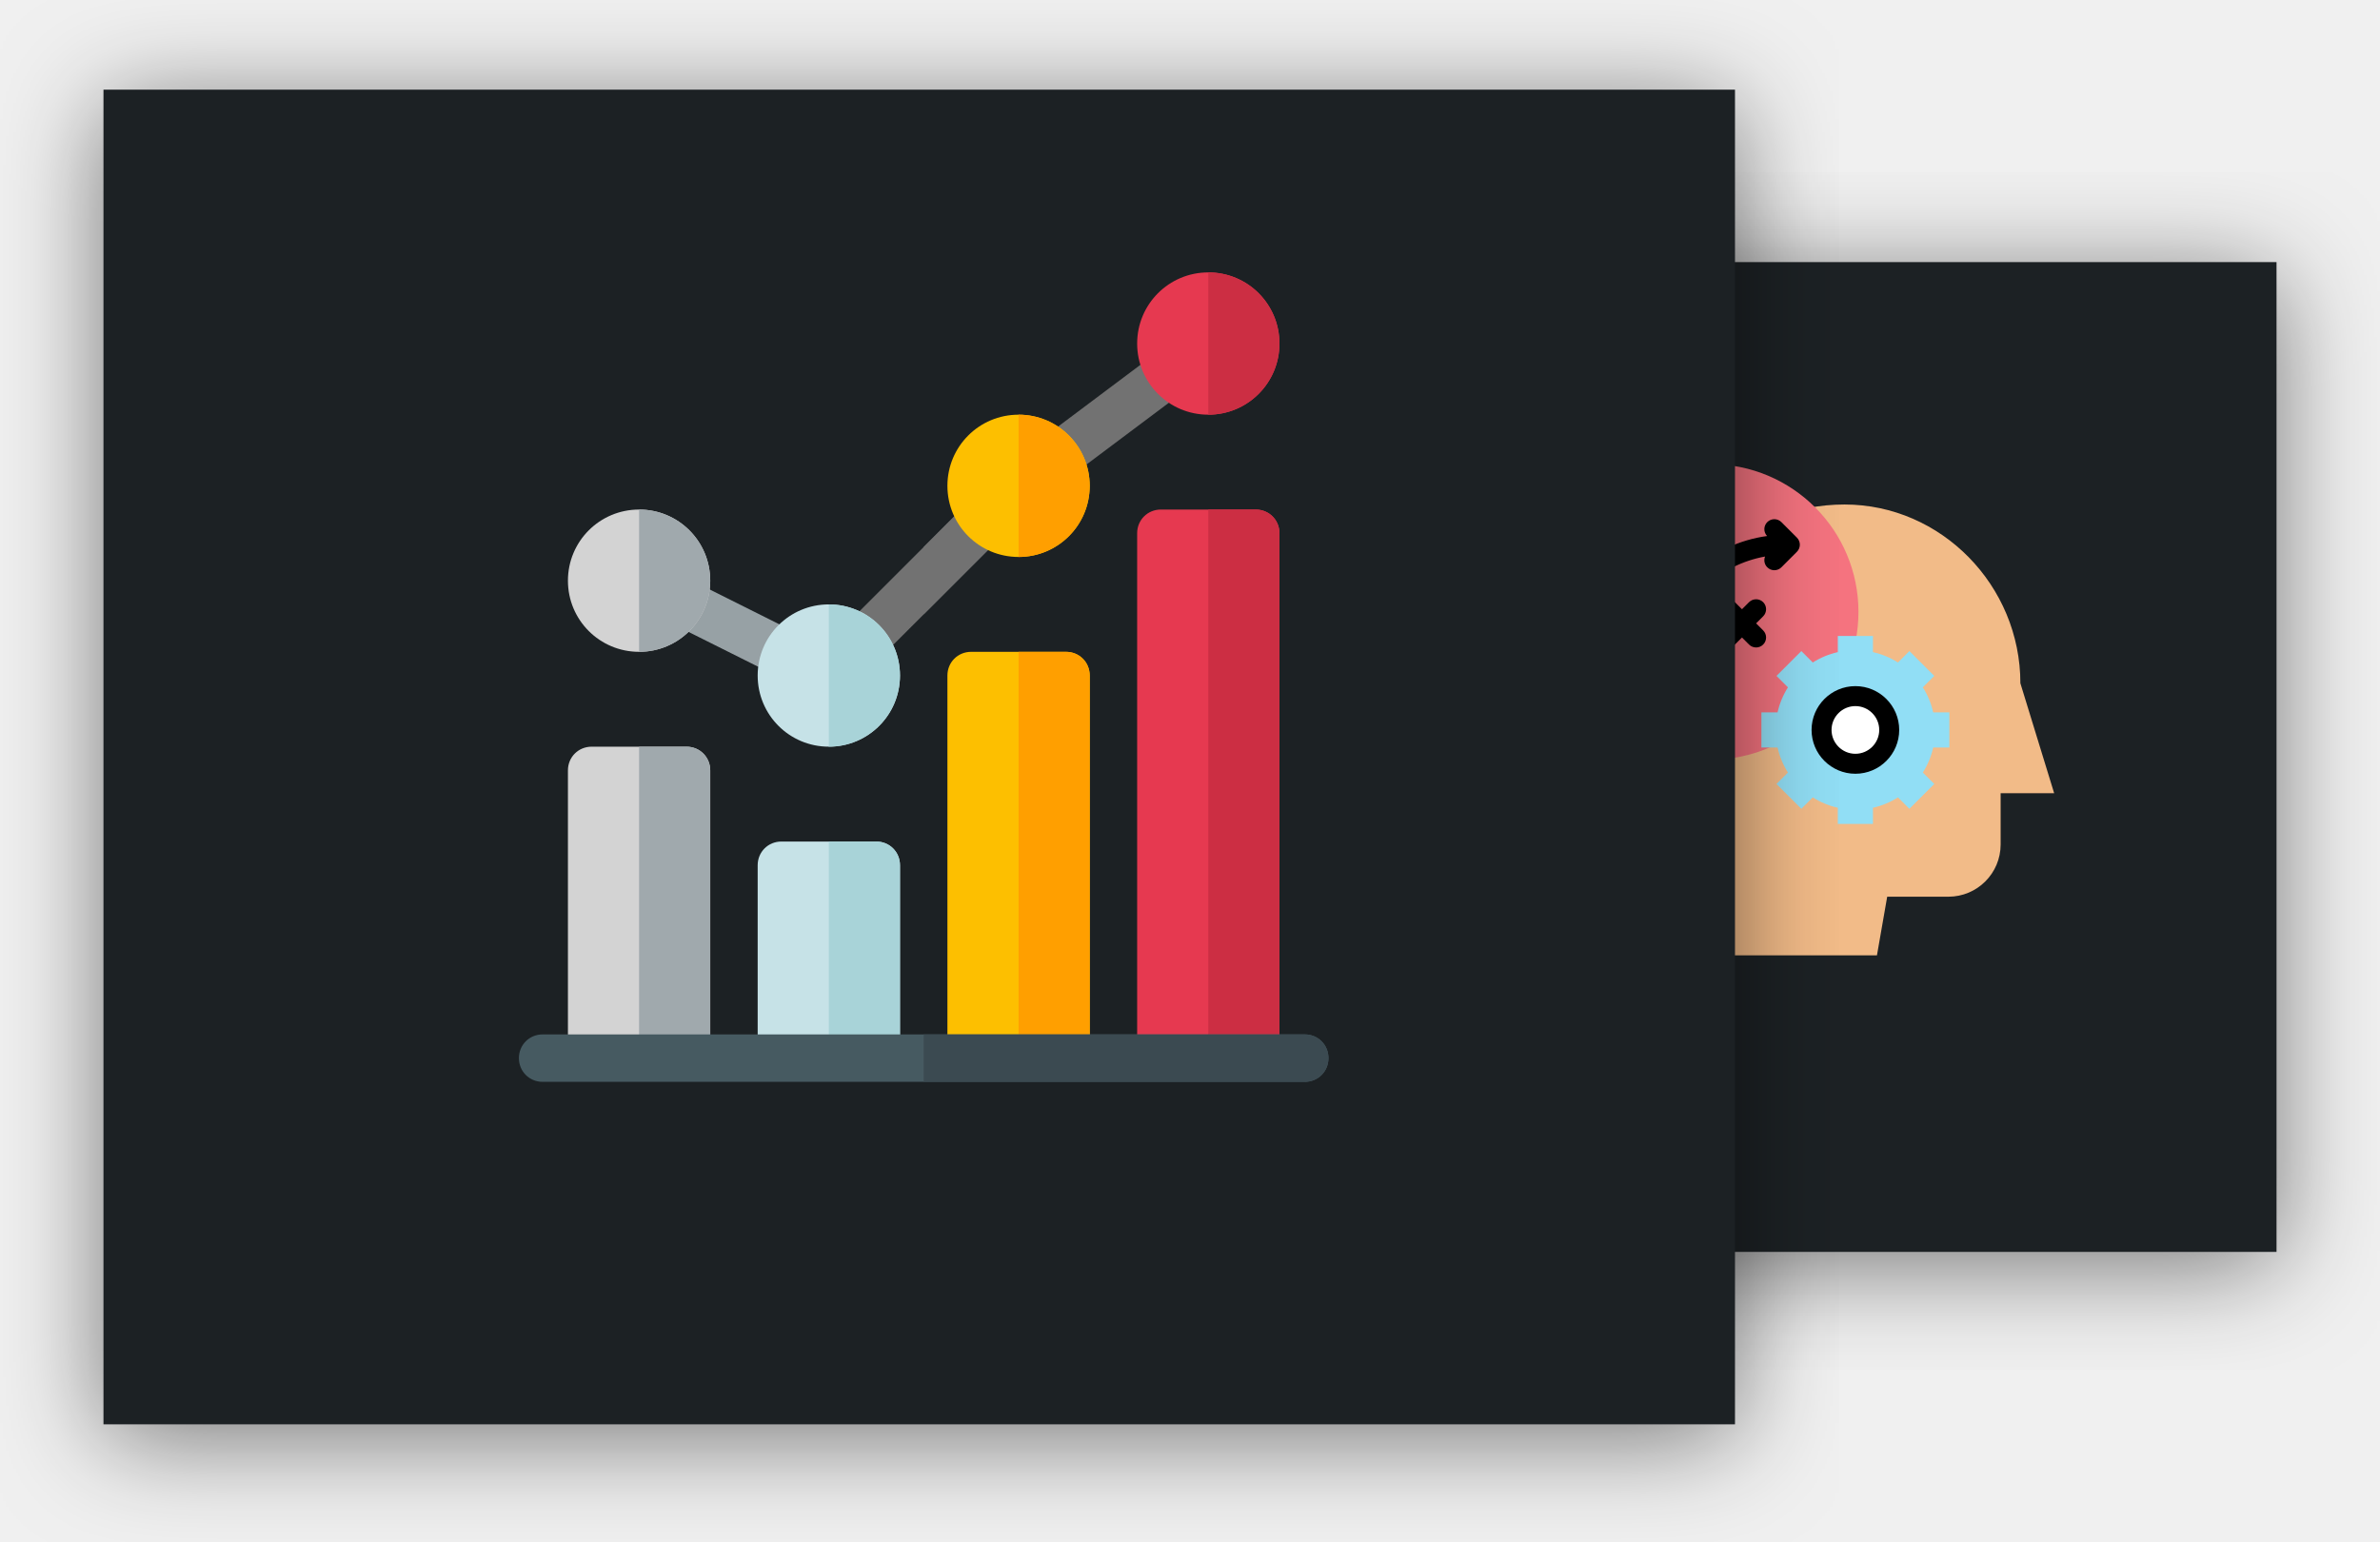
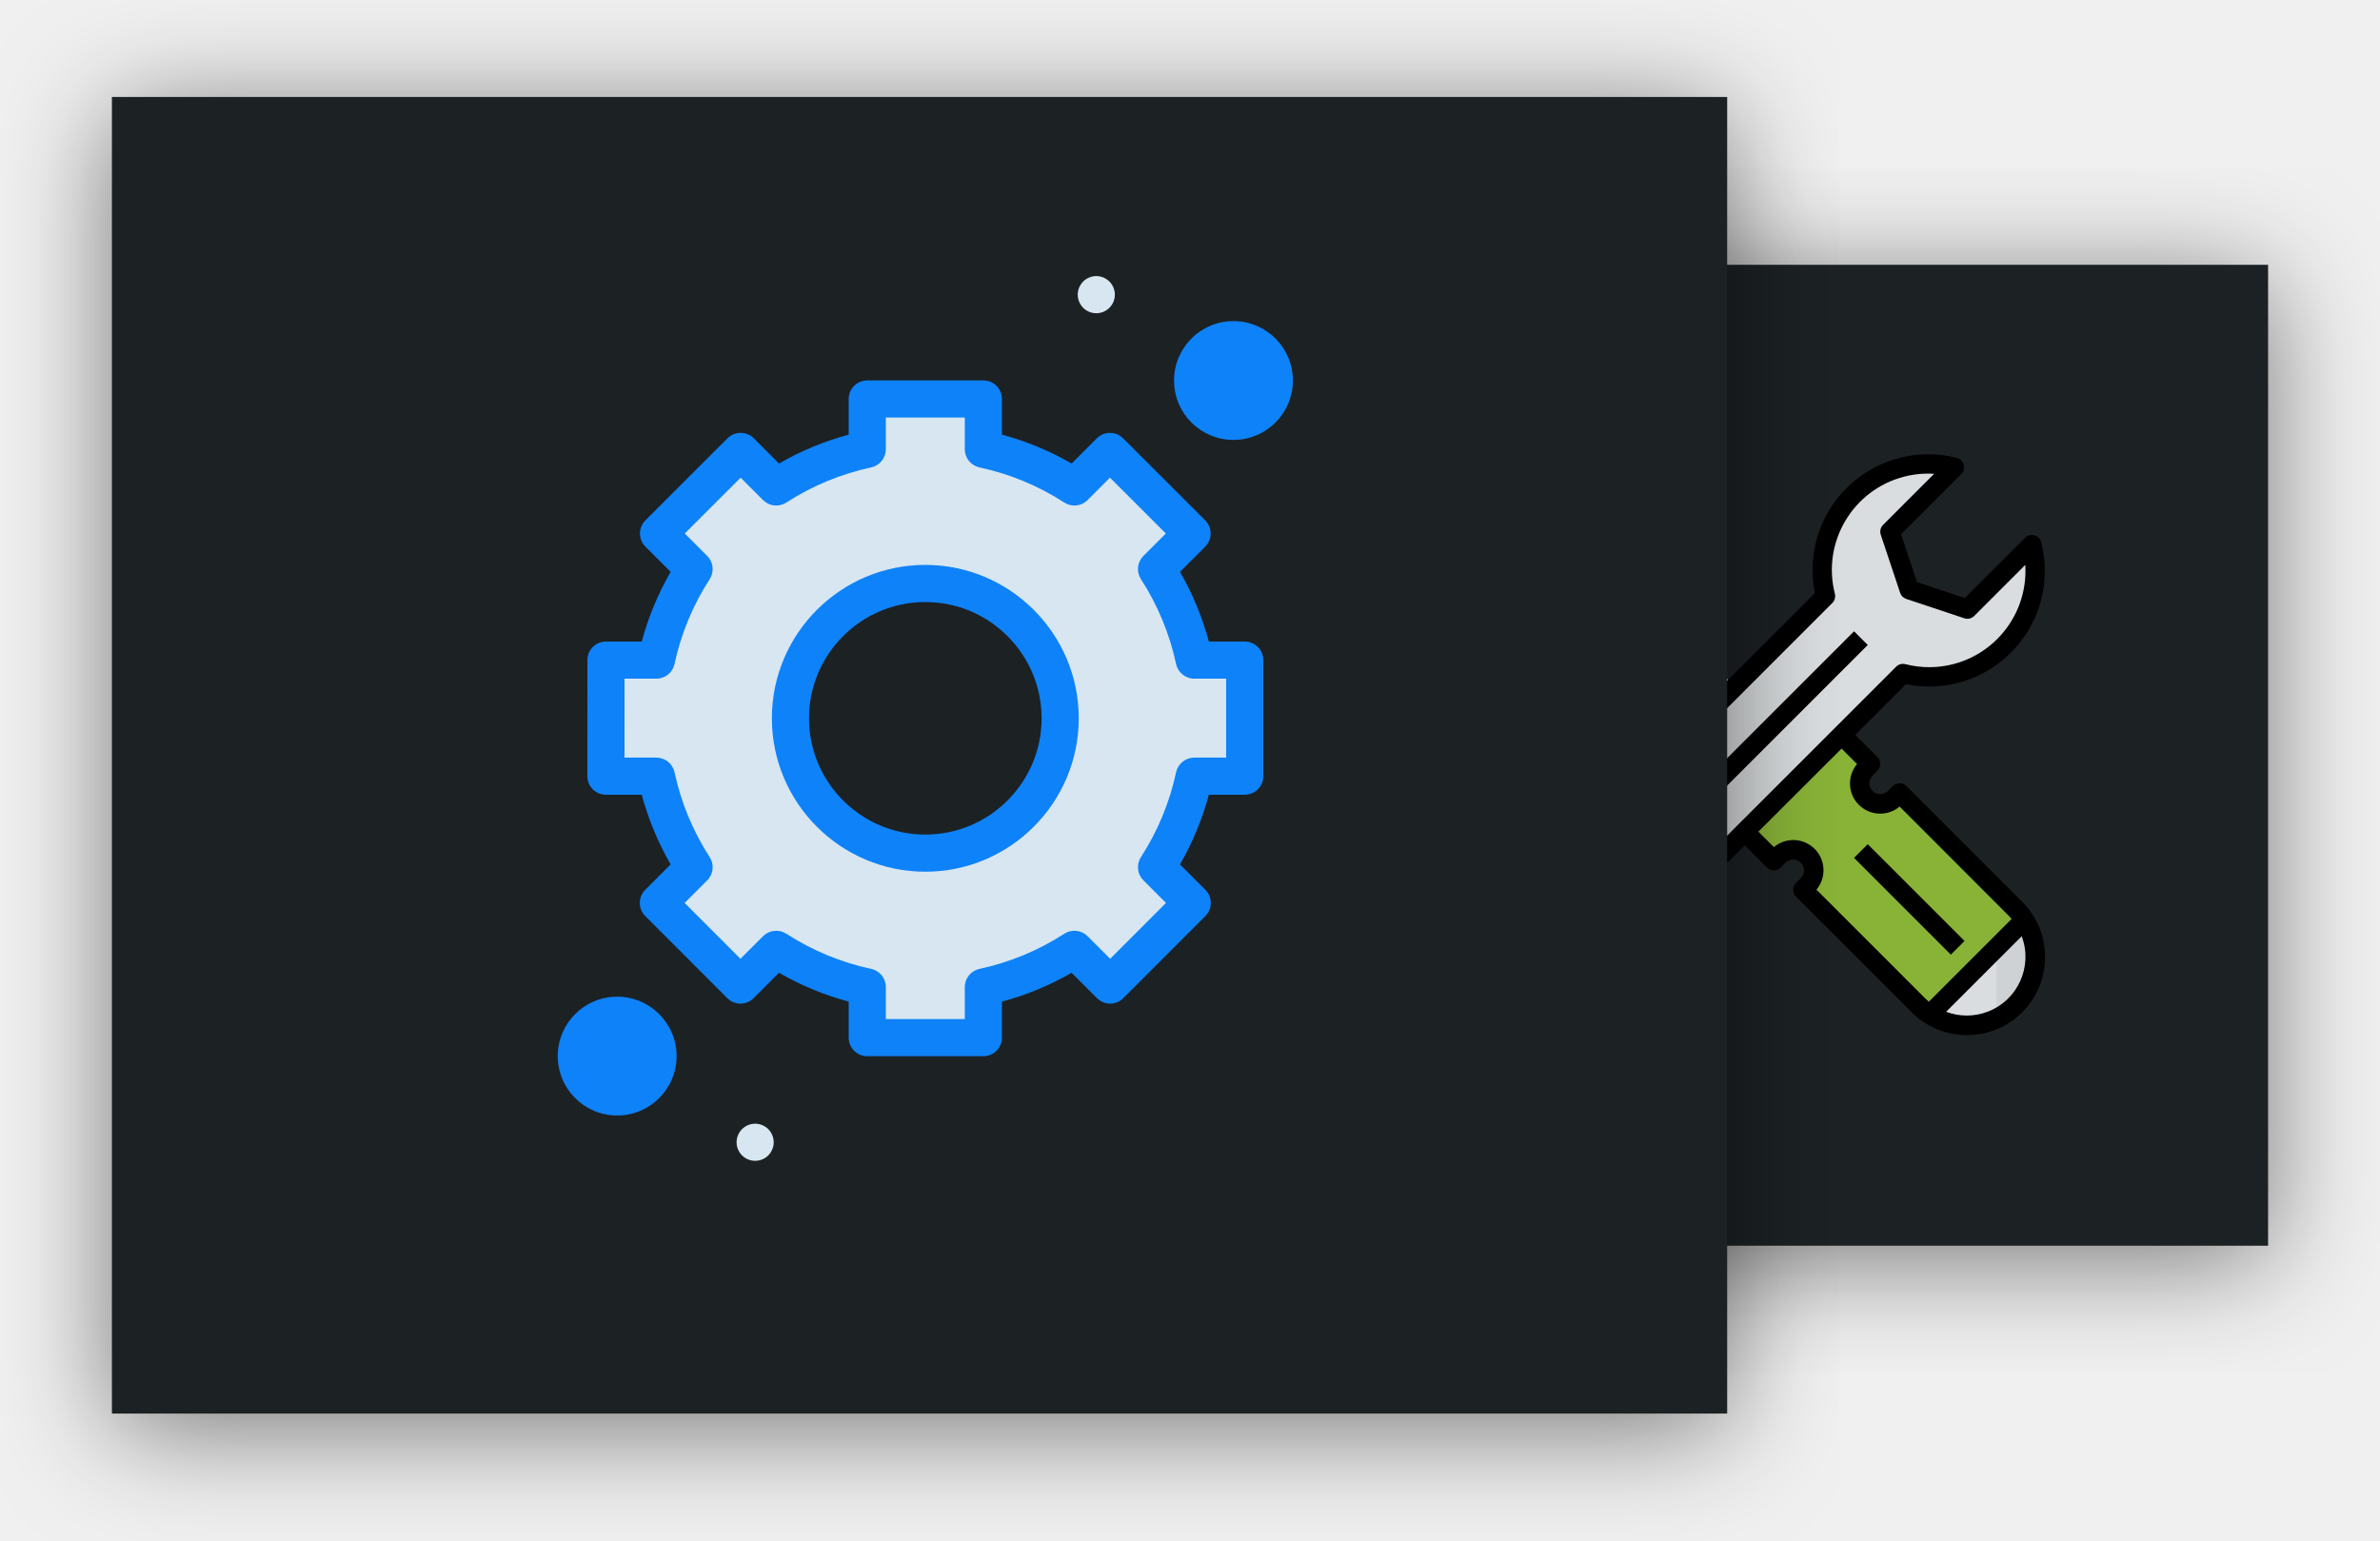
- <svg xmlns="http://www.w3.org/2000/svg" width="690" height="447" viewBox="0 0 690 447" fill="none">
+ <svg xmlns="http://www.w3.org/2000/svg" width="638" height="413" viewBox="0 0 638 413" fill="none">
  <g filter="url(#filter0_d)">
-     <rect x="305" y="76" width="355" height="287" fill="#1C2124" />
+     <rect x="282" y="71" width="326" height="263" fill="#1C2124" />
  </g>
-   <path d="M489.135 227.552C484.493 218.214 482.062 207.103 482.062 197.219C482.062 168.421 506.034 146.284 534.752 146.284C562.782 146.284 585.742 169.773 585.742 198.121L595.533 229.999H580.017V244.863C580.017 253.229 573.236 260.01 564.871 260.01H547.127L544.158 277.017H488.577L492.845 259.315C495.423 248.623 494.03 237.401 489.135 227.552Z" fill="#F2BB88" />
-   <path d="M495.943 220.282C519.61 220.282 538.797 201.095 538.797 177.428C538.797 153.76 519.61 134.573 495.943 134.573C472.275 134.573 453.088 153.76 453.088 177.428C453.088 201.095 472.275 220.282 495.943 220.282Z" fill="#F5737F" />
-   <path d="M480.735 201.902C484.573 201.902 487.684 198.791 487.684 194.954C487.684 191.116 484.573 188.005 480.735 188.005C476.898 188.005 473.787 191.116 473.787 194.954C473.787 198.791 476.898 201.902 480.735 201.902Z" fill="#FFCBBE" />
-   <path d="M510.659 216.747V206.557H515.342C515.93 203.943 516.96 201.497 518.35 199.302L515.036 195.987L522.242 188.782L525.556 192.097C527.752 190.707 530.197 189.678 532.811 189.091V184.404H543.001V189.091C545.614 189.678 548.059 190.707 550.255 192.097L553.57 188.782L560.775 195.987L557.461 199.302C558.851 201.497 559.881 203.943 560.469 206.557H565.153V216.747H560.47C559.883 219.361 558.853 221.807 557.463 224.004L560.775 227.316L553.569 234.521L550.258 231.21C548.062 232.6 545.615 233.631 543 234.219V238.899H532.81V234.219C530.196 233.631 527.749 232.6 525.552 231.21L522.241 234.521L515.036 227.316L518.348 224.004C516.958 221.807 515.928 219.361 515.34 216.747H510.659Z" fill="#91DEF5" />
-   <path d="M528.096 211.654C528.096 206.237 532.488 201.845 537.905 201.845C543.322 201.845 547.714 206.237 547.714 211.654C547.714 217.071 543.322 221.463 537.905 221.463C532.488 221.463 528.096 217.072 528.096 211.654Z" fill="white" />
-   <path d="M507.075 186.893C507.64 187.458 508.381 187.741 509.122 187.741C509.863 187.741 510.604 187.458 511.169 186.893C512.3 185.762 512.3 183.929 511.169 182.798L509.122 180.751L511.169 178.704C512.3 177.573 512.3 175.74 511.169 174.609C510.038 173.479 508.206 173.479 507.074 174.609L505.027 176.656L502.98 174.609C501.849 173.479 500.016 173.479 498.885 174.609C497.755 175.74 497.755 177.573 498.885 178.704L500.933 180.751L498.885 182.798C497.755 183.929 497.755 185.762 498.885 186.893C499.451 187.458 500.192 187.741 500.933 187.741C501.673 187.741 502.414 187.458 502.98 186.893L505.027 184.846L507.075 186.893Z" fill="black" />
-   <path d="M471.304 164.551C471.869 165.117 472.61 165.399 473.351 165.399C474.092 165.399 474.833 165.117 475.398 164.551L477.445 162.504L479.492 164.551C480.058 165.117 480.799 165.399 481.54 165.399C482.281 165.399 483.021 165.117 483.587 164.551C484.717 163.421 484.717 161.588 483.587 160.457L481.54 158.41L483.587 156.362C484.717 155.232 484.717 153.399 483.587 152.268C482.456 151.137 480.623 151.137 479.492 152.268L477.445 154.315L475.398 152.268C474.267 151.137 472.434 151.137 471.303 152.268C470.172 153.398 470.172 155.231 471.303 156.362L473.35 158.41L471.303 160.457C470.173 161.588 470.173 163.421 471.304 164.551Z" fill="black" />
-   <path d="M512.36 164.496C512.925 165.061 513.666 165.344 514.407 165.344C515.148 165.344 515.889 165.061 516.454 164.496L520.958 159.992C522.088 158.861 522.088 157.028 520.958 155.897L516.454 151.393C515.324 150.263 513.491 150.263 512.359 151.393C511.25 152.502 511.232 154.287 512.3 155.422C496.277 157.622 482.98 169.393 479.028 185.261C474.411 186.072 470.891 190.108 470.891 194.954C470.891 200.382 475.307 204.798 480.735 204.798C486.163 204.798 490.578 200.382 490.578 194.954C490.578 190.982 488.213 187.555 484.817 186C488.274 173.224 498.858 163.677 511.718 161.374C511.303 162.416 511.516 163.652 512.36 164.496ZM480.735 199.007C478.5 199.007 476.682 197.189 476.682 194.954C476.682 192.719 478.5 190.901 480.735 190.901C482.97 190.901 484.789 192.719 484.789 194.954C484.789 197.189 482.97 199.007 480.735 199.007Z" fill="black" />
-   <path d="M537.905 198.95C530.9 198.95 525.201 204.649 525.201 211.654C525.201 218.659 530.9 224.358 537.905 224.358C544.91 224.358 550.61 218.659 550.61 211.654C550.61 204.649 544.91 198.95 537.905 198.95ZM537.905 218.568C534.093 218.568 530.992 215.466 530.992 211.654C530.992 207.842 534.093 204.74 537.905 204.74C541.718 204.74 544.819 207.842 544.819 211.654C544.819 215.466 541.718 218.568 537.905 218.568Z" fill="black" />
+   <path d="M540.178 243.563L509.227 212.612L507.93 213.909C505.782 216.057 502.294 216.057 500.146 213.909C497.998 211.761 497.998 208.273 500.146 206.125L501.443 204.828L493.659 197.044L467.713 222.99L475.497 230.774L476.795 229.477C478.943 227.328 482.43 227.328 484.578 229.477C486.727 231.625 486.727 235.112 484.578 237.261L483.281 238.558L514.232 269.509C515.171 270.44 516.207 271.268 517.322 271.976L542.646 246.653C541.937 245.537 541.109 244.502 540.178 243.563Z" fill="#88B337" />
+   <path d="M542.645 246.652L517.321 271.976C525.837 277.445 537.175 274.978 542.645 266.462C546.521 260.43 546.521 252.687 542.645 246.652Z" fill="#DADDDF" />
+   <path d="M426.2 145.151L423.605 134.772L405.443 124.394L395.065 134.772L405.443 152.934L415.822 155.529L475.497 215.205L485.876 204.826L426.2 145.151Z" fill="#CFD2D4" />
+   <path d="M544.675 146.029L527.389 163.314L511.822 158.125L506.633 142.558L523.918 125.272C508.708 121.391 493.234 130.575 489.353 145.785C488.177 150.395 488.177 155.227 489.353 159.837L430.507 218.683C415.142 214.783 399.525 224.074 395.625 239.439C391.726 254.805 401.017 270.421 416.382 274.321C431.747 278.221 447.364 268.93 451.264 253.564C452.439 248.93 452.439 244.073 451.264 239.44L510.109 180.594C525.329 184.465 540.804 175.265 544.675 160.045C545.845 155.447 545.845 150.629 544.675 146.029ZM431.389 259.314H415.822L408.038 246.341L415.822 233.368H431.389L439.173 246.341L431.389 259.314Z" fill="#DADDDF" />
+   <path d="M545.551 256.535C545.548 253.03 544.539 249.6 542.645 246.652L535.173 254.125V273.042C541.514 269.988 545.548 263.574 545.551 256.535Z" fill="#CFD2D4" />
+   <path d="M392.812 136.07L403.191 154.232C403.541 154.847 404.127 155.291 404.812 155.462L414.495 157.883L447.706 191.094L451.375 187.425L417.645 153.695C417.313 153.363 416.898 153.127 416.441 153.013L407.137 150.677L398.3 135.206L405.876 127.63L421.355 136.475L423.69 145.779C423.805 146.236 424.041 146.653 424.373 146.986L458.103 180.715L461.771 177.047L428.561 143.836L426.14 134.158C425.968 133.47 425.525 132.884 424.91 132.534L406.748 122.155C405.733 121.579 404.459 121.75 403.634 122.573L393.256 132.951C392.42 133.771 392.239 135.05 392.812 136.07Z" fill="black" />
+   <path d="M497.013 169.263L439.932 226.344L443.601 230.013L500.682 172.932L497.013 169.263Z" fill="black" />
+   <path d="M433.612 232.032C433.142 231.251 432.299 230.773 431.388 230.773H415.821C414.91 230.773 414.067 231.251 413.597 232.032L405.813 245.005C405.321 245.827 405.321 246.855 405.813 247.678L413.597 260.651C414.067 261.431 414.91 261.909 415.821 261.909H431.388C432.299 261.909 433.142 261.432 433.612 260.651L441.396 247.678C441.889 246.855 441.889 245.827 441.396 245.005L433.612 232.032ZM429.92 256.72H417.289L411.062 246.341L417.289 235.963H429.92L436.147 246.341L429.92 256.72Z" fill="black" />
+   <path d="M517.014 184.069C534.151 184.126 548.089 170.281 548.146 153.144C548.154 150.537 547.835 147.937 547.194 145.41C546.849 144.019 545.44 143.173 544.05 143.518C543.593 143.632 543.175 143.869 542.843 144.201L526.692 160.342L513.877 156.071L509.604 143.259L525.755 127.105C526.767 126.091 526.767 124.448 525.753 123.436C525.418 123.102 524.997 122.865 524.538 122.751C507.92 118.543 491.037 128.602 486.828 145.221C486.19 147.742 485.871 150.335 485.879 152.934C485.884 154.976 486.097 157.013 486.509 159.013L429.688 215.835C427.687 215.423 425.651 215.212 423.609 215.205C406.414 215.205 392.474 229.145 392.474 246.34C392.474 263.534 406.414 277.475 423.609 277.475C440.803 277.475 454.744 263.534 454.744 246.34C454.739 244.298 454.526 242.261 454.113 240.261L467.717 226.657L473.666 232.607C474.678 233.618 476.323 233.618 477.335 232.607L478.632 231.309C479.771 230.178 481.608 230.178 482.747 231.309C483.883 232.443 483.886 234.283 482.752 235.419C482.75 235.422 482.75 235.422 482.747 235.425L481.45 236.722C480.438 237.734 480.438 239.379 481.45 240.391L512.401 271.341C520.543 279.556 533.801 279.616 542.015 271.476C550.23 263.334 550.29 250.076 542.15 241.862C542.106 241.817 542.062 241.773 542.015 241.727L511.065 210.776C510.053 209.764 508.408 209.764 507.396 210.776L506.099 212.073C504.959 213.204 503.123 213.204 501.983 212.073C500.847 210.939 500.844 209.099 501.978 207.963C501.981 207.96 501.981 207.96 501.983 207.958L503.281 206.66C504.292 205.649 504.292 204.004 503.281 202.992L497.331 197.042L510.935 183.439C512.935 183.852 514.972 184.062 517.014 184.069ZM527.208 272.286C525.322 272.283 523.454 271.943 521.689 271.279L541.953 251.015C545.012 259.149 540.897 268.222 532.763 271.279C530.986 271.946 529.105 272.288 527.208 272.286ZM497.814 204.852C494.942 208.28 495.391 213.388 498.818 216.261C501.83 218.785 506.22 218.782 509.23 216.253L538.347 245.395C538.663 245.712 538.959 246.046 539.245 246.386L517.061 268.57C516.721 268.285 516.386 267.989 516.07 267.673L486.93 238.53C489.802 235.103 489.353 229.994 485.926 227.122C482.913 224.597 478.523 224.6 475.513 227.129L471.362 222.978L493.663 200.711L497.814 204.852ZM508.291 178.756L449.432 237.604C448.786 238.247 448.527 239.184 448.747 240.068C452.307 254.048 443.859 268.267 429.879 271.826C415.9 275.383 401.681 266.938 398.122 252.958C394.562 238.979 403.01 224.76 416.99 221.2C421.219 220.124 425.65 220.124 429.879 221.2C430.764 221.416 431.698 221.156 432.344 220.515L491.19 161.667C491.833 161.024 492.092 160.087 491.872 159.203C488.336 145.386 496.669 131.321 510.486 127.787C513.096 127.118 515.797 126.864 518.487 127.03L504.801 140.721C504.105 141.417 503.862 142.444 504.173 143.376L509.362 158.943C509.621 159.719 510.229 160.326 511.004 160.583L526.572 165.772C527.503 166.083 528.531 165.842 529.226 165.147L542.913 151.46C542.944 151.956 542.96 152.446 542.96 152.934C543.032 167.191 531.536 178.807 517.278 178.88C515.073 178.89 512.878 178.62 510.742 178.073C509.858 177.852 508.921 178.112 508.278 178.755C508.278 178.756 508.291 178.756 508.291 178.756Z" fill="black" />
+   <path d="M500.678 226.343L497.009 230.013L522.954 255.958L526.623 252.289L500.678 226.343Z" fill="black" />
  <g filter="url(#filter1_d)">
-     <rect x="30" y="26" width="473" height="387" fill="#1C2124" />
+     <rect x="30" y="26" width="433" height="353" fill="#1C2124" />
  </g>
-   <path d="M290.484 155.448L254.866 191.066C253.491 192.303 251.704 192.991 250.053 192.991C248.266 192.991 246.477 192.303 245.102 191.066C242.489 188.315 242.489 183.914 245.102 181.301L280.72 145.683C283.334 143.07 287.734 143.07 290.486 145.683C293.097 148.434 293.097 152.835 290.484 155.448Z" fill="#727272" />
-   <path d="M290.485 155.448L267.794 178.139V158.61L280.721 145.683C283.333 143.07 287.735 143.07 290.485 145.683C293.098 148.434 293.098 152.835 290.485 155.448Z" fill="#727272" />
-   <path d="M227.98 196.605C226.946 196.605 225.899 196.37 224.91 195.88L194.507 180.677C191.108 178.978 189.731 174.848 191.43 171.451C193.137 168.06 197.266 166.676 200.658 168.375L231.061 183.578C234.46 185.277 235.837 189.406 234.138 192.803C232.929 195.215 230.504 196.605 227.98 196.605Z" fill="#97A1A5" />
-   <path d="M306.304 139.494C304.209 139.494 302.148 138.549 300.797 136.742C298.514 133.707 299.132 129.395 302.174 127.119L335.185 102.368C338.213 100.085 342.518 100.689 344.808 103.744C347.091 106.779 346.474 111.091 343.431 113.367L310.42 138.117C309.185 139.045 307.742 139.494 306.304 139.494Z" fill="#727272" />
-   <path d="M185.28 147.747C173.865 147.747 164.652 156.96 164.652 168.376C164.652 179.789 173.865 189.004 185.28 189.004C196.696 189.004 205.909 179.789 205.909 168.376C205.909 156.96 196.696 147.747 185.28 147.747Z" fill="#D3D3D3" />
-   <path d="M240.289 175.251C228.874 175.251 219.661 184.464 219.661 195.88C219.661 207.294 228.874 216.508 240.289 216.508C251.705 216.508 260.918 207.294 260.918 195.88C260.918 184.464 251.705 175.251 240.289 175.251Z" fill="#C6E2E7" />
-   <path d="M295.299 120.242C283.883 120.242 274.67 129.455 274.67 140.871C274.67 152.284 283.883 161.499 295.299 161.499C306.714 161.499 315.927 152.284 315.927 140.871C315.927 129.455 306.714 120.242 295.299 120.242Z" fill="#FDBF00" />
-   <path d="M350.308 78.985C338.892 78.985 329.679 88.198 329.679 99.614C329.679 111.027 338.892 120.242 350.308 120.242C361.723 120.242 370.936 111.027 370.936 99.614C370.936 88.198 361.723 78.985 350.308 78.985Z" fill="#E63950" />
-   <path d="M370.936 154.623V303.789H329.679V154.623C329.679 150.772 332.704 147.747 336.556 147.747H364.06C367.912 147.747 370.936 150.772 370.936 154.623Z" fill="#E63950" />
-   <path d="M315.927 195.88V303.789H274.67V195.88C274.67 192.028 277.695 189.004 281.546 189.004H309.051C312.903 189.004 315.927 192.028 315.927 195.88Z" fill="#FDBF00" />
-   <path d="M260.918 250.889V303.789H219.661V250.889C219.661 247.037 222.685 244.013 226.537 244.013H254.042C257.893 244.013 260.918 247.037 260.918 250.889Z" fill="#C6E2E7" />
-   <path d="M205.909 223.384V303.789H164.652V223.384C164.652 219.533 167.676 216.508 171.528 216.508H199.033C202.884 216.508 205.909 219.533 205.909 223.384Z" fill="#D3D3D3" />
-   <path d="M350.308 120.242V78.985C361.723 78.985 370.936 88.198 370.936 99.614C370.936 111.027 361.723 120.242 350.308 120.242Z" fill="#CC2E43" />
-   <path d="M370.936 154.623V303.789H350.308V147.747H364.06C367.912 147.747 370.936 150.772 370.936 154.623Z" fill="#CC2E43" />
-   <path d="M295.299 161.499V120.242C306.714 120.242 315.927 129.455 315.927 140.871C315.927 152.284 306.714 161.499 295.299 161.499Z" fill="#FF9F00" />
-   <path d="M315.927 195.88V303.789H295.299V189.004H309.051C312.903 189.004 315.927 192.028 315.927 195.88Z" fill="#FF9F00" />
-   <path d="M240.29 216.508V175.251C251.705 175.251 260.918 184.464 260.918 195.88C260.918 207.294 251.705 216.508 240.29 216.508Z" fill="#A8D3D8" />
-   <path d="M260.918 250.889V303.789H240.29V244.013H254.042C257.894 244.013 260.918 247.037 260.918 250.889Z" fill="#A8D3D8" />
-   <path d="M185.28 189.004V147.747C196.696 147.747 205.909 156.96 205.909 168.376C205.909 179.789 196.696 189.004 185.28 189.004Z" fill="#A0A9AD" />
-   <path d="M205.909 223.384V303.789H185.28V216.508H199.033C202.884 216.508 205.909 219.533 205.909 223.384Z" fill="#A0A9AD" />
-   <path d="M385.147 306.815C385.147 310.665 382.123 313.691 378.271 313.691H157.317C153.466 313.691 150.441 310.665 150.441 306.815C150.441 302.963 153.466 299.939 157.317 299.939H378.271C382.123 299.939 385.147 302.963 385.147 306.815Z" fill="#465A61" />
-   <path d="M385.147 306.815C385.147 310.665 382.123 313.691 378.271 313.691H267.794V299.939H378.271C382.123 299.939 385.147 302.963 385.147 306.815Z" fill="#3B4A51" />
+   <path d="M346.579 102.022C346.579 110.82 339.447 117.95 330.651 117.95C321.852 117.95 314.722 110.82 314.722 102.022C314.722 93.225 321.852 86.093 330.651 86.093C339.447 86.093 346.579 93.225 346.579 102.022Z" fill="#0E82F8" />
+   <path d="M181.371 283.158C181.371 291.955 174.24 299.087 165.442 299.087C156.645 299.087 149.513 291.955 149.513 283.158C149.513 274.36 156.645 267.229 165.442 267.229C174.24 267.229 181.371 274.36 181.371 283.158Z" fill="#0E82F8" />
+   <path d="M320.142 176.984C318.244 168.158 314.771 159.917 310.027 152.575L319.564 143.036L297.547 121.037L288.018 130.566C280.676 125.822 272.435 122.349 263.609 120.451V106.975H232.485V120.451C223.657 122.349 215.417 125.822 208.075 130.566L198.545 121.037L176.528 143.036L186.066 152.575C181.321 159.917 177.848 168.158 175.951 176.984H162.437L162.419 208.108H175.951C177.847 216.936 181.319 225.176 186.066 232.518L176.491 242.093L198.492 264.11L208.075 254.527C215.417 259.274 223.657 262.746 232.485 264.642V278.209H263.609V264.642C272.435 262.746 280.676 259.274 288.02 254.527L297.602 264.11L319.601 242.093L310.027 232.518C314.773 225.176 318.246 216.936 320.142 208.108H333.673V176.984H320.142ZM248.046 228.744C228.079 228.744 211.893 212.559 211.893 192.592C211.893 172.624 228.079 156.439 248.046 156.439C268.013 156.439 284.199 172.624 284.199 192.592C284.199 212.559 268.013 228.744 248.046 228.744Z" fill="#D7E6F0" />
+   <path d="M227.506 278.208C227.506 280.957 229.736 283.185 232.484 283.185H263.608C266.357 283.185 268.586 280.957 268.586 278.208V268.558C275.131 266.796 281.388 264.202 287.268 260.815L294.081 267.628C295.014 268.561 296.28 269.086 297.602 269.086C298.921 269.086 300.189 268.561 301.122 267.626L323.121 245.611C325.064 243.667 325.064 240.515 323.121 238.573L316.316 231.767C319.703 225.887 322.297 219.63 324.058 213.085H333.672C336.421 213.085 338.649 210.857 338.649 208.107V176.983C338.649 174.233 336.421 172.005 333.672 172.005H324.056C322.295 165.462 319.703 159.205 316.316 153.325L323.084 146.557C324.017 145.623 324.542 144.355 324.542 143.035C324.541 141.715 324.016 140.447 323.082 139.514L301.065 117.515C299.123 115.572 295.971 115.572 294.027 117.517L287.268 124.277C281.388 120.89 275.131 118.296 268.586 116.535V106.974C268.586 104.224 266.357 101.996 263.608 101.996H232.484C229.736 101.996 227.506 104.224 227.506 106.974V116.537C220.963 118.296 214.706 120.89 208.826 124.277L202.065 117.517C200.123 115.574 196.971 115.572 195.026 117.515L173.011 139.516C172.076 140.449 171.551 141.715 171.551 143.035C171.551 144.355 172.076 145.623 173.009 146.557L179.778 153.325C176.391 159.205 173.797 165.46 172.035 172.005H162.44C159.69 172.005 157.462 174.233 157.462 176.981L157.444 208.105C157.442 209.426 157.967 210.693 158.901 211.627C159.834 212.56 161.1 213.085 162.422 213.085H172.035C173.797 219.63 176.391 225.887 179.778 231.767L172.973 238.573C171.03 240.515 171.028 243.667 172.973 245.611L194.972 267.626C195.905 268.56 197.171 269.086 198.491 269.086H198.493C199.813 269.086 201.079 268.561 202.013 267.628L208.824 260.815C214.706 264.202 220.963 266.796 227.506 268.558V278.208ZM210.776 250.346C208.806 249.072 206.214 249.349 204.554 251.007L198.493 257.068L183.531 242.094L189.586 236.037C191.244 234.378 191.52 231.787 190.247 229.817C185.734 222.832 182.56 215.177 180.818 207.061C180.324 204.769 178.298 203.13 175.951 203.13H167.402L167.413 181.961H175.951C178.298 181.961 180.324 180.323 180.818 178.029C182.56 169.915 185.734 162.26 190.247 155.275C191.52 153.306 191.244 150.714 189.586 149.055L183.57 143.037L198.544 128.075L204.554 134.087C206.214 135.745 208.804 136.02 210.776 134.748C217.758 130.235 225.414 127.062 233.53 125.319C235.822 124.826 237.461 122.798 237.461 120.453V111.952H258.63V120.451C258.63 122.798 260.268 124.826 262.562 125.318C270.676 127.062 278.333 130.233 285.316 134.746C287.285 136.02 289.877 135.745 291.536 134.085L297.548 128.075L312.522 143.037L306.506 149.053C304.845 150.714 304.571 153.306 305.845 155.275C310.358 162.26 313.529 169.915 315.273 178.029C315.765 180.323 317.793 181.961 320.14 181.961H328.694V203.13H320.14C317.793 203.13 315.767 204.769 315.273 207.061C313.531 215.175 310.358 222.832 305.845 229.815C304.571 231.787 304.847 234.378 306.506 236.037L312.561 242.092L297.599 257.066L291.538 251.007C289.877 249.347 287.285 249.072 285.316 250.346C278.331 254.859 270.676 258.03 262.562 259.775C260.268 260.268 258.63 262.295 258.63 264.641V273.23H237.461V264.641C237.461 262.297 235.822 260.268 233.53 259.775C225.416 258.032 217.76 254.859 210.776 250.346Z" fill="#0E82F8" />
+   <path d="M289.176 192.589C289.176 169.91 270.726 151.459 248.046 151.459C225.366 151.459 206.916 169.91 206.916 192.589C206.916 215.269 225.366 233.72 248.046 233.72C270.726 233.72 289.176 215.269 289.176 192.589ZM216.871 192.589C216.871 175.399 230.855 161.414 248.046 161.414C265.237 161.414 279.221 175.401 279.221 192.589C279.221 209.778 265.237 223.764 248.046 223.764C230.855 223.764 216.871 209.78 216.871 192.589Z" fill="#0E82F8" />
+   <path d="M293.881 83.986C295.191 83.986 296.474 83.453 297.4 82.527C298.326 81.596 298.858 80.313 298.858 79.002C298.858 77.699 298.327 76.414 297.4 75.483C296.474 74.557 295.191 74.024 293.881 74.024C292.566 74.024 291.289 74.557 290.363 75.483C289.436 76.414 288.903 77.694 288.903 79.002C288.903 80.317 289.436 81.596 290.363 82.527C291.289 83.453 292.566 83.986 293.881 83.986Z" fill="#D7E6F0" />
+   <path d="M202.431 301.283C201.122 301.283 199.837 301.816 198.911 302.742C197.986 303.667 197.453 304.952 197.453 306.261C197.453 307.575 197.986 308.855 198.911 309.78C199.837 310.706 201.122 311.239 202.431 311.239C203.739 311.239 205.024 310.706 205.95 309.78C206.876 308.855 207.408 307.57 207.408 306.261C207.408 304.952 206.876 303.667 205.95 302.742C205.024 301.816 203.739 301.283 202.431 301.283Z" fill="#D7E6F0" />
  <defs>
-     <filter id="filter0_d" x="275" y="50" width="415" height="347" filterUnits="userSpaceOnUse" color-interpolation-filters="sRGB">
+     <filter id="filter0_d" x="252" y="45" width="386" height="323" filterUnits="userSpaceOnUse" color-interpolation-filters="sRGB">
      <feFlood flood-opacity="0" result="BackgroundImageFix" />
      <feColorMatrix in="SourceAlpha" type="matrix" values="0 0 0 0 0 0 0 0 0 0 0 0 0 0 0 0 0 0 127 0" />
      <feOffset dy="4" />
      <feGaussianBlur stdDeviation="15" />
      <feColorMatrix type="matrix" values="0 0 0 0 0 0 0 0 0 0 0 0 0 0 0 0 0 0 0.5 0" />
      <feBlend mode="normal" in2="BackgroundImageFix" result="effect1_dropShadow" />
      <feBlend mode="normal" in="SourceGraphic" in2="effect1_dropShadow" result="shape" />
    </filter>
-     <filter id="filter1_d" x="0" y="0" width="533" height="447" filterUnits="userSpaceOnUse" color-interpolation-filters="sRGB">
+     <filter id="filter1_d" x="0" y="0" width="493" height="413" filterUnits="userSpaceOnUse" color-interpolation-filters="sRGB">
      <feFlood flood-opacity="0" result="BackgroundImageFix" />
      <feColorMatrix in="SourceAlpha" type="matrix" values="0 0 0 0 0 0 0 0 0 0 0 0 0 0 0 0 0 0 127 0" />
      <feOffset dy="4" />
      <feGaussianBlur stdDeviation="15" />
      <feColorMatrix type="matrix" values="0 0 0 0 0 0 0 0 0 0 0 0 0 0 0 0 0 0 0.5 0" />
      <feBlend mode="normal" in2="BackgroundImageFix" result="effect1_dropShadow" />
      <feBlend mode="normal" in="SourceGraphic" in2="effect1_dropShadow" result="shape" />
    </filter>
  </defs>
</svg>
